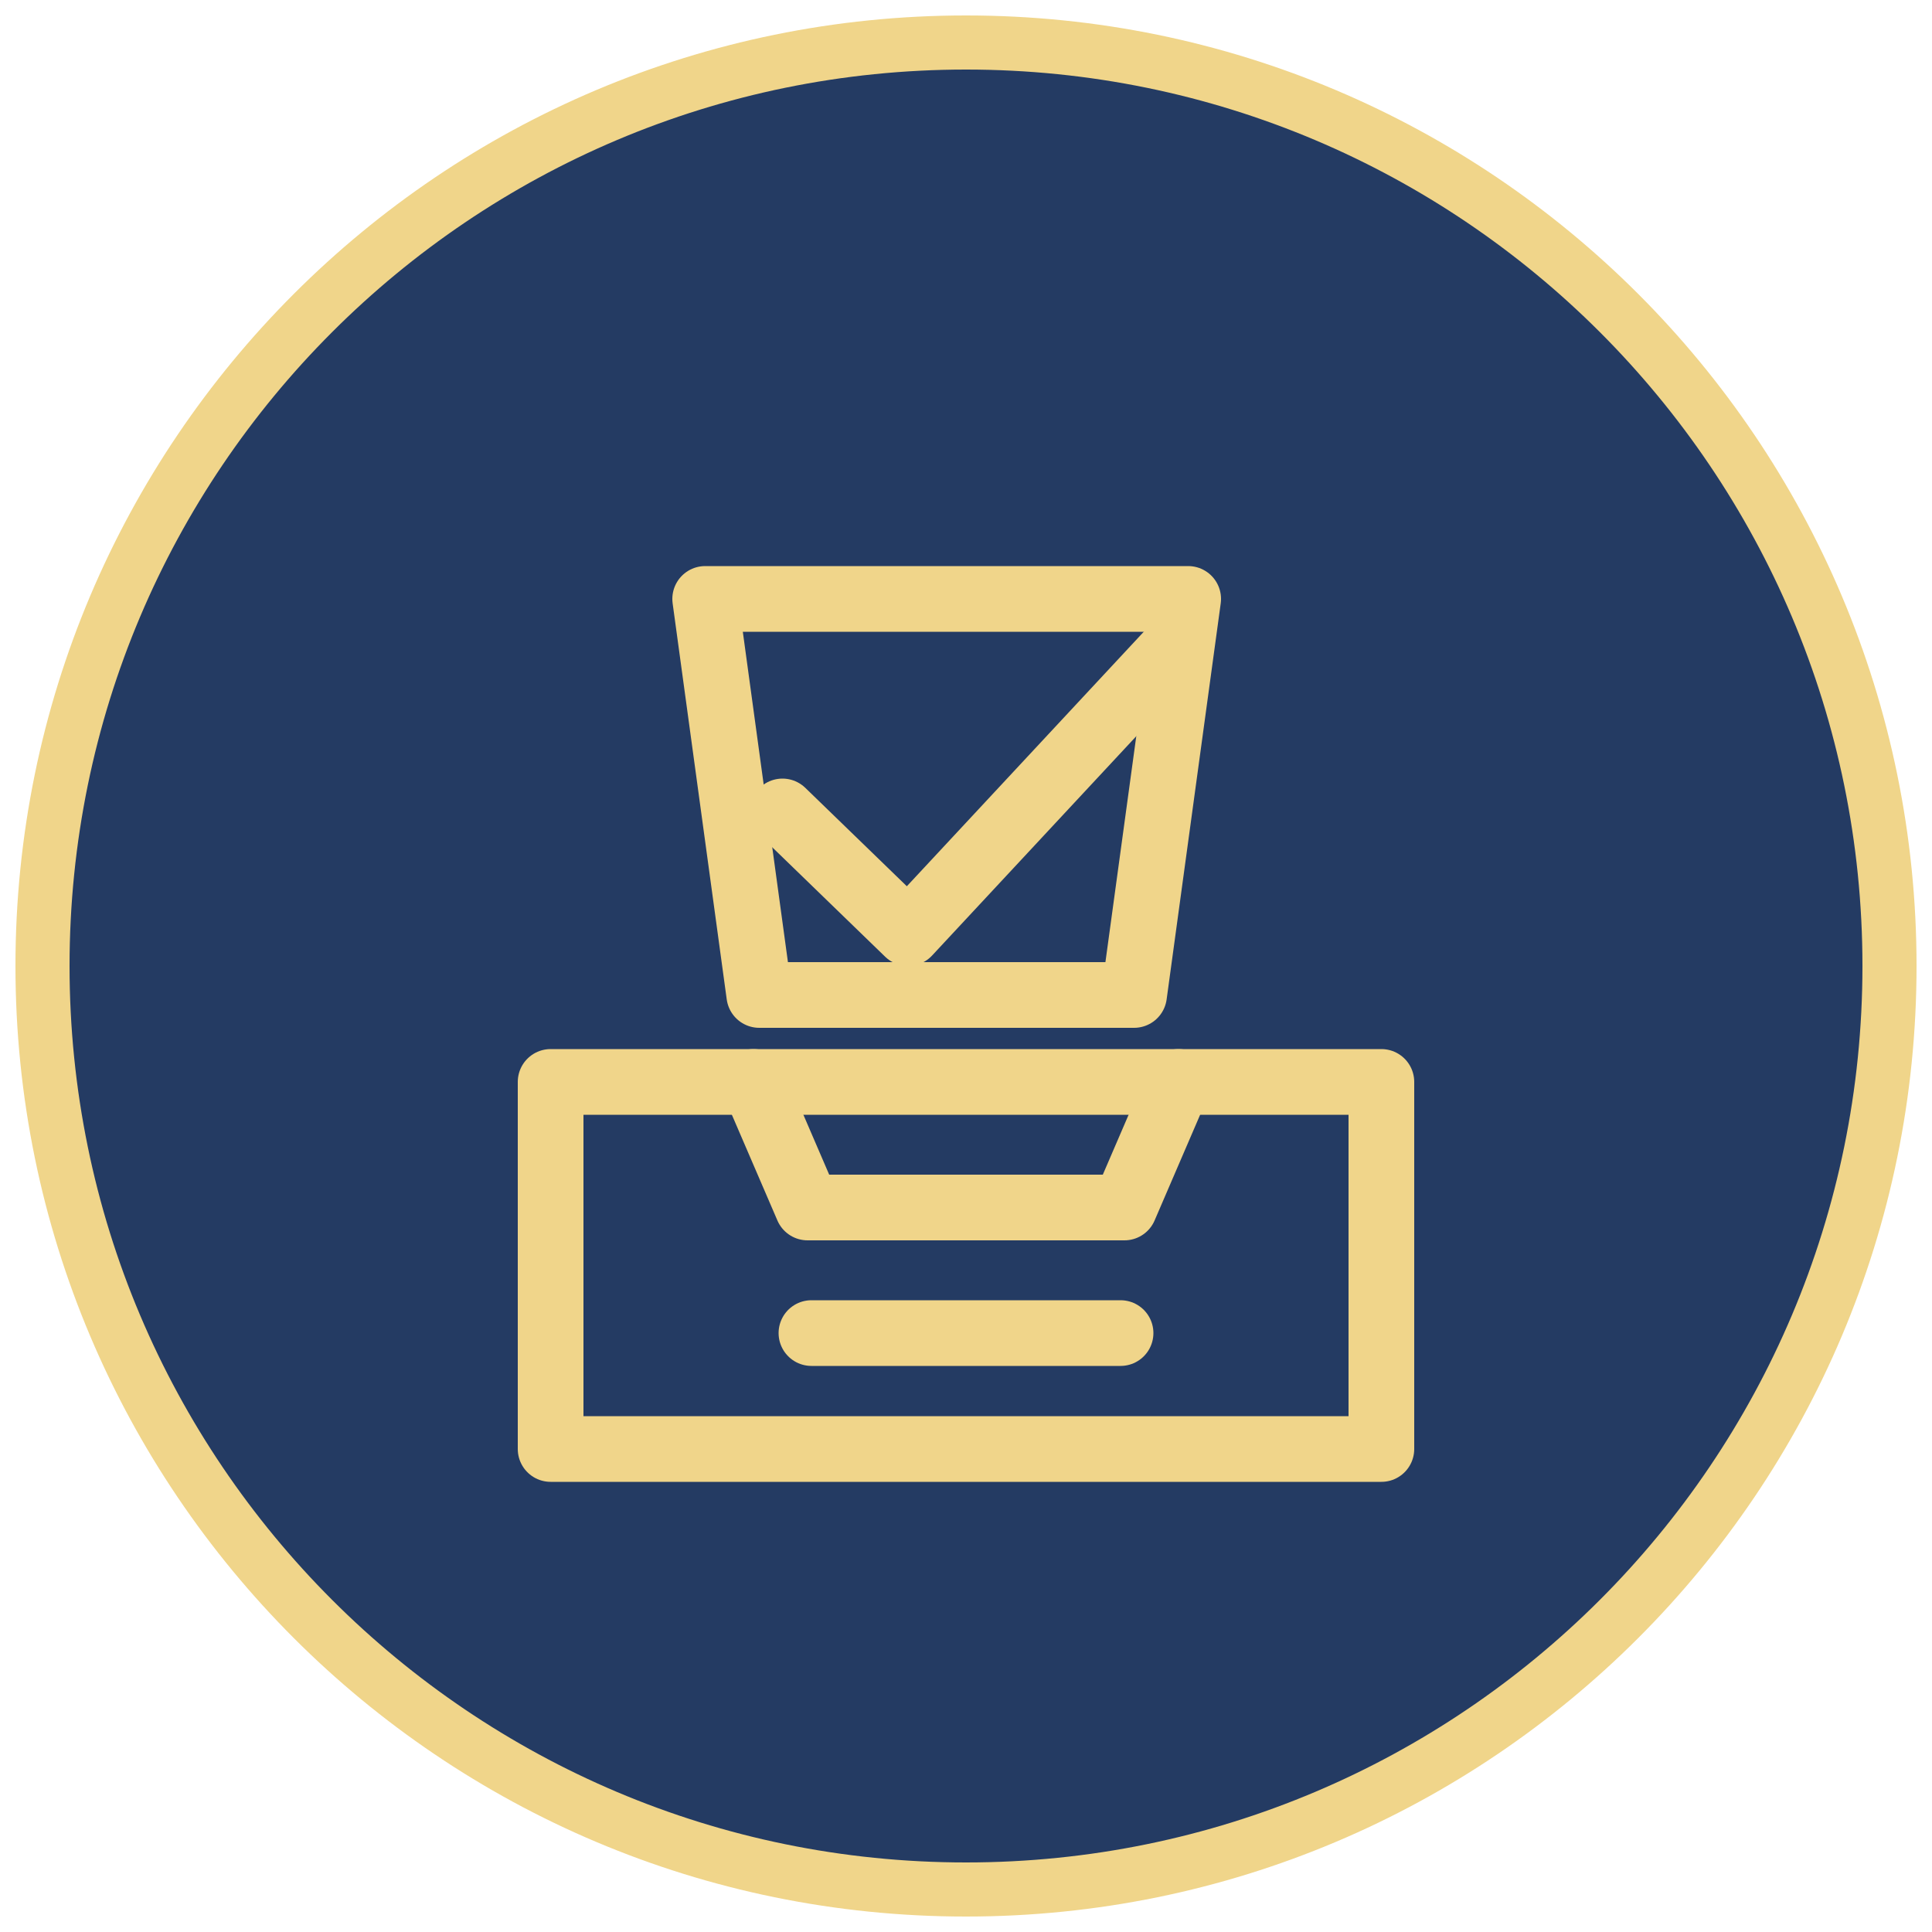
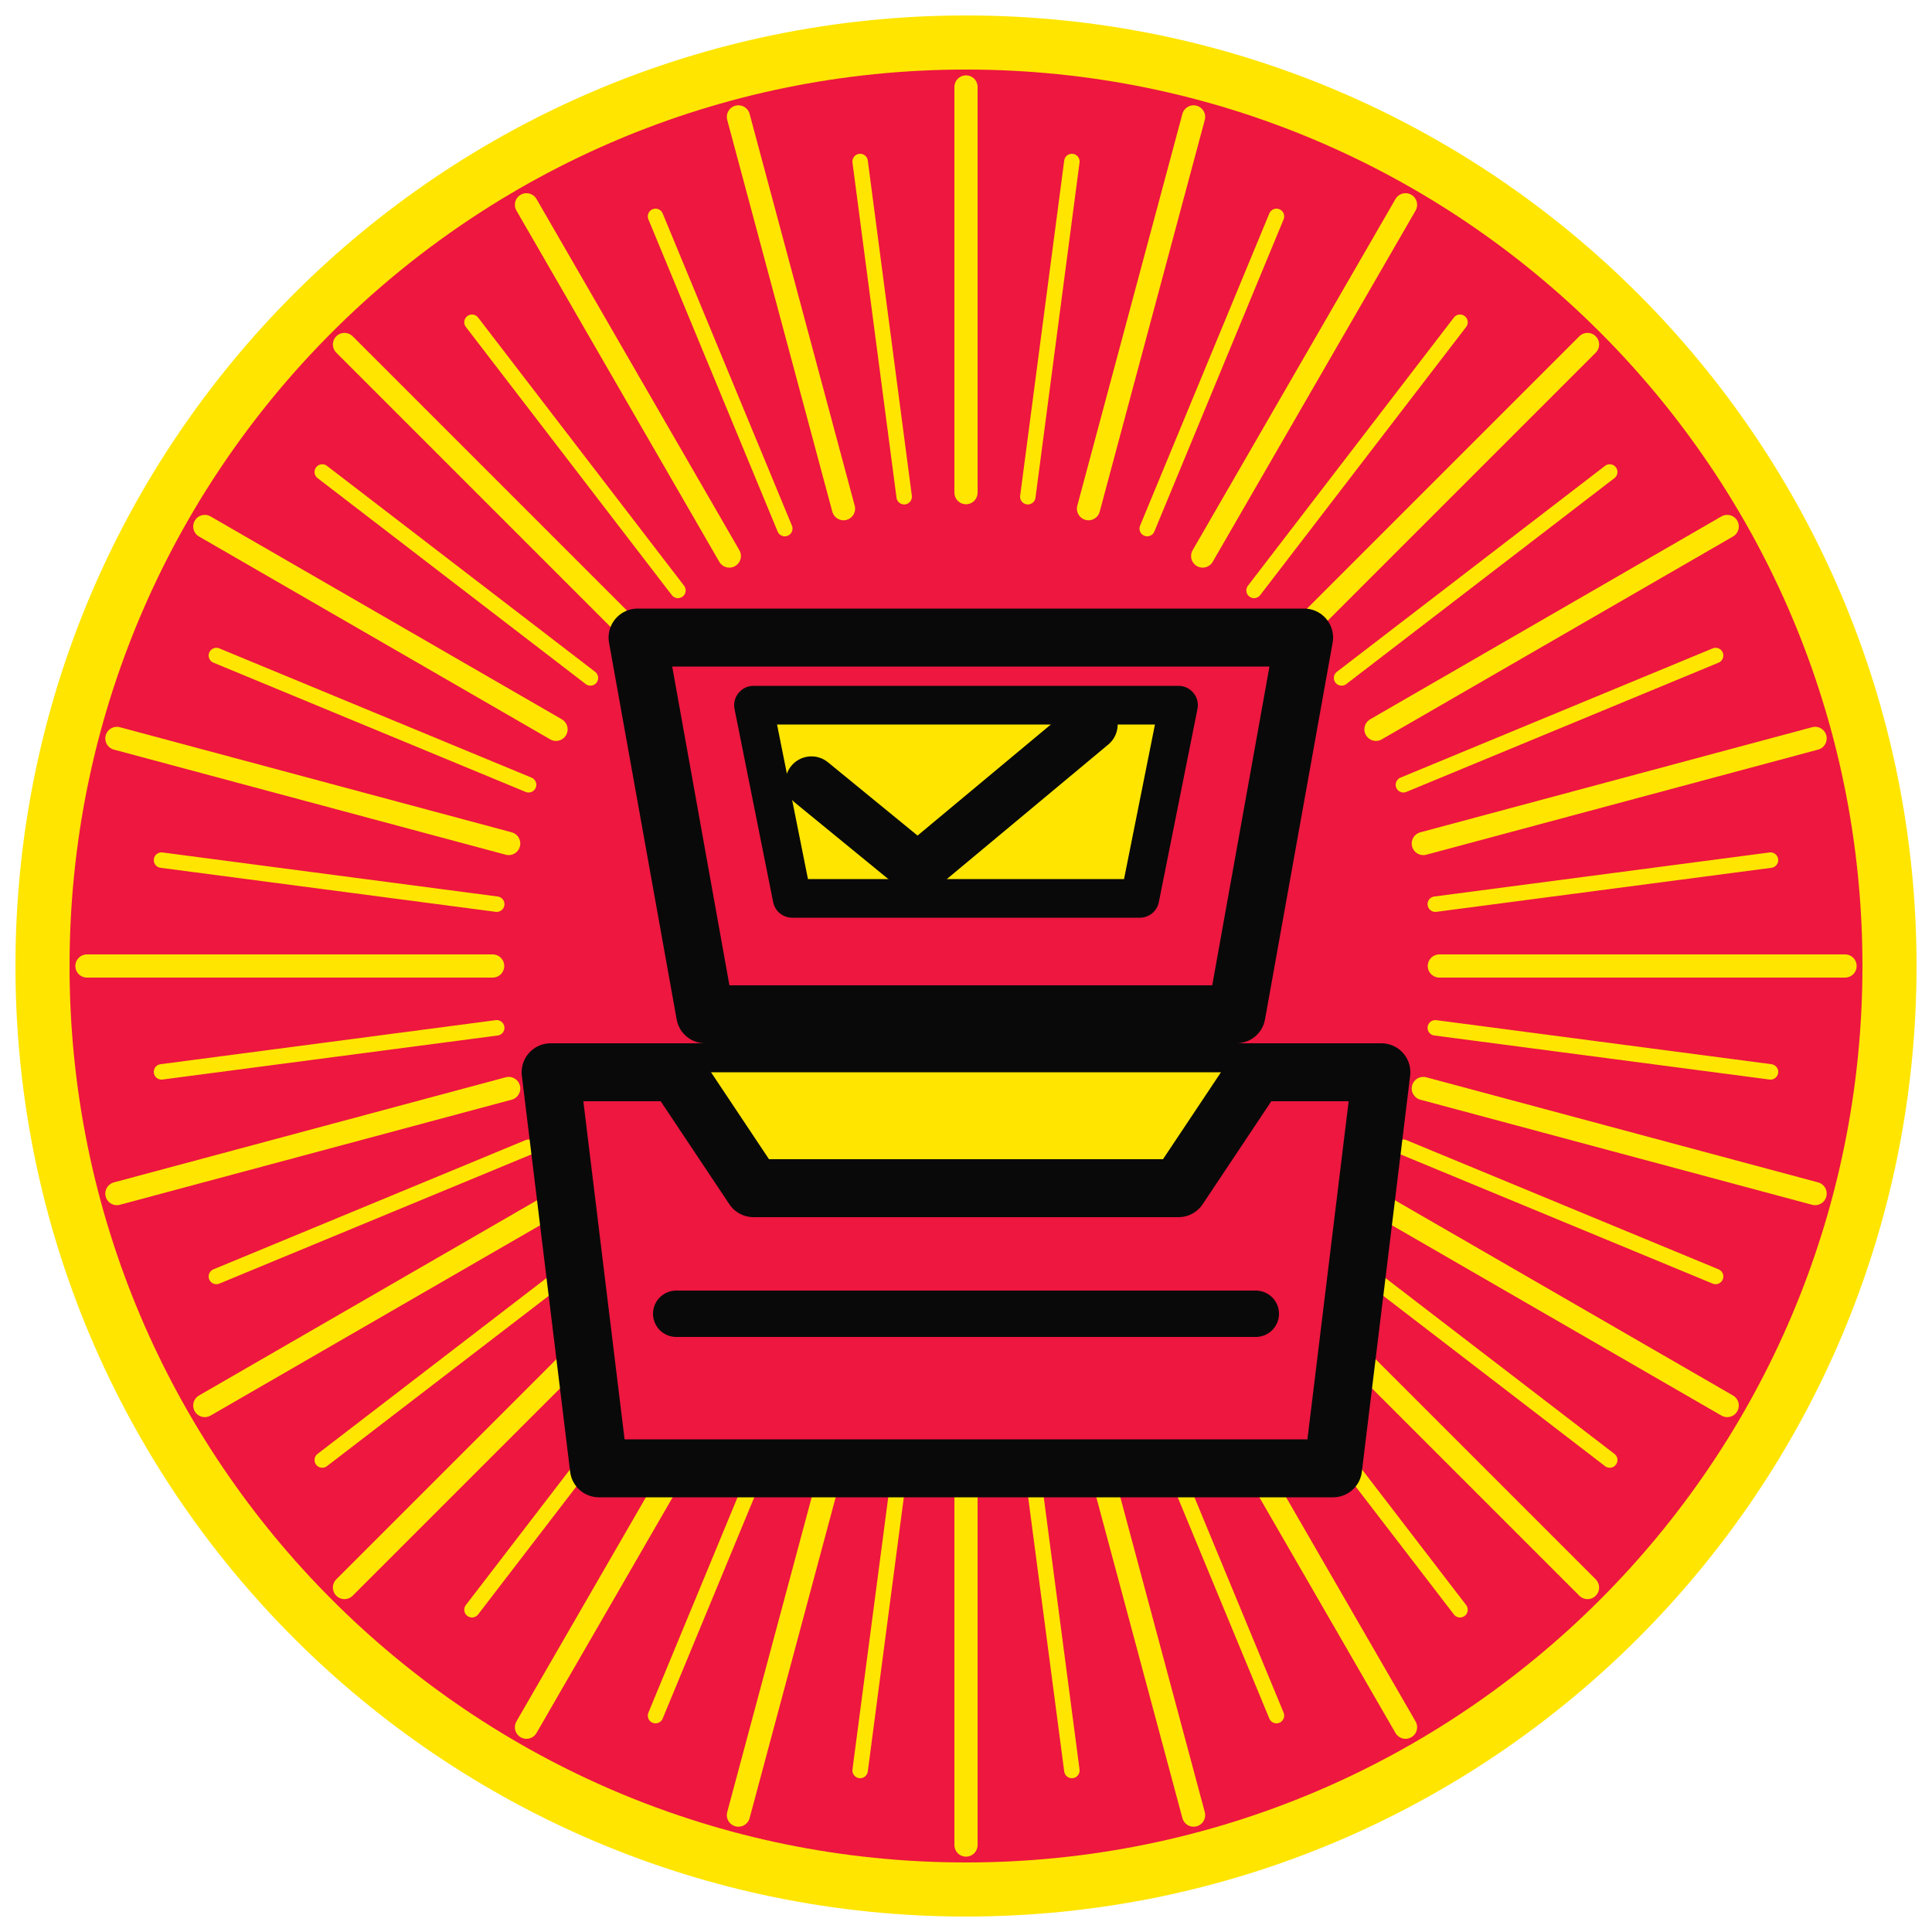
<svg xmlns="http://www.w3.org/2000/svg" width="1000" height="1000" viewBox="0 0 1000 1000">
-   <circle cx="500" cy="500" r="478" fill="#243B63" stroke="#F0D58A" stroke-width="28" />
-   <g fill="none" stroke="#F0D58A" stroke-width="34" stroke-linecap="round" stroke-linejoin="round">
-     <path d="M365 310h250l-28 205H393z" />
-     <path d="M405 420l65 63 135-145" />
-     <path d="M285 560h430v190H285z" />
-     <path d="M390 560l28 65h164l28-65" />
-     <path d="M420 690h160" />
+   <defs>
+     <clipPath id="disc">
+       <circle cx="500" cy="500" r="478" />
+     </clipPath>
+   </defs>
+   <circle cx="500" cy="500" r="478" fill="#ED1740" stroke="#FFE500" stroke-width="28" />
+   <g clip-path="url(#disc)">
+     <path d="M745.0 500.0L955.0 500.0" stroke="#FFE500" stroke-width="12" stroke-linecap="round" />
+     <path d="M742.9 532.0L916.4 554.8" stroke="#FFE500" stroke-width="8" stroke-linecap="round" />
+     <path d="M736.7 563.4L939.5 617.8" stroke="#FFE500" stroke-width="12" stroke-linecap="round" />
+     <path d="M726.4 593.8L888.0 660.7" stroke="#FFE500" stroke-width="8" stroke-linecap="round" />
+     <path d="M712.2 622.5L894.0 727.5" stroke="#FFE500" stroke-width="12" stroke-linecap="round" />
+     <path d="M694.4 649.1L833.2 755.7" stroke="#FFE500" stroke-width="8" stroke-linecap="round" />
+     <path d="M673.2 673.2L821.7 821.7" stroke="#FFE500" stroke-width="12" stroke-linecap="round" />
+     <path d="M649.1 694.4L755.7 833.2" stroke="#FFE500" stroke-width="8" stroke-linecap="round" />
+     <path d="M622.5 712.2L727.5 894.0" stroke="#FFE500" stroke-width="12" stroke-linecap="round" />
+     <path d="M593.8 726.4L660.7 888.0" stroke="#FFE500" stroke-width="8" stroke-linecap="round" />
+     <path d="M563.4 736.7L617.8 939.5" stroke="#FFE500" stroke-width="12" stroke-linecap="round" />
+     <path d="M532.0 742.9L554.8 916.4" stroke="#FFE500" stroke-width="8" stroke-linecap="round" />
+     <path d="M500.0 745.0L500.0 955.0" stroke="#FFE500" stroke-width="12" stroke-linecap="round" />
+     <path d="M468.0 742.9L445.2 916.4" stroke="#FFE500" stroke-width="8" stroke-linecap="round" />
+     <path d="M436.6 736.7L382.2 939.5" stroke="#FFE500" stroke-width="12" stroke-linecap="round" />
+     <path d="M406.2 726.4L339.3 888.0" stroke="#FFE500" stroke-width="8" stroke-linecap="round" />
+     <path d="M377.5 712.2L272.5 894.0" stroke="#FFE500" stroke-width="12" stroke-linecap="round" />
+     <path d="M350.9 694.4L244.3 833.2" stroke="#FFE500" stroke-width="8" stroke-linecap="round" />
+     <path d="M326.8 673.2L178.3 821.7" stroke="#FFE500" stroke-width="12" stroke-linecap="round" />
+     <path d="M305.6 649.1L166.8 755.7" stroke="#FFE500" stroke-width="8" stroke-linecap="round" />
+     <path d="M287.8 622.5L106.0 727.5" stroke="#FFE500" stroke-width="12" stroke-linecap="round" />
+     <path d="M273.6 593.8L112.0 660.7" stroke="#FFE500" stroke-width="8" stroke-linecap="round" />
+     <path d="M263.3 563.4L60.5 617.8" stroke="#FFE500" stroke-width="12" stroke-linecap="round" />
+     <path d="M257.1 532.0L83.6 554.8" stroke="#FFE500" stroke-width="8" stroke-linecap="round" />
+     <path d="M255.0 500.0L45.0 500.0" stroke="#FFE500" stroke-width="12" stroke-linecap="round" />
+     <path d="M257.1 468.0L83.6 445.2" stroke="#FFE500" stroke-width="8" stroke-linecap="round" />
+     <path d="M263.3 436.6L60.5 382.2" stroke="#FFE500" stroke-width="12" stroke-linecap="round" />
+     <path d="M273.6 406.2L112.0 339.3" stroke="#FFE500" stroke-width="8" stroke-linecap="round" />
+     <path d="M287.8 377.5L106.0 272.5" stroke="#FFE500" stroke-width="12" stroke-linecap="round" />
+     <path d="M305.6 350.9L166.8 244.3" stroke="#FFE500" stroke-width="8" stroke-linecap="round" />
+     <path d="M326.8 326.8L178.3 178.3" stroke="#FFE500" stroke-width="12" stroke-linecap="round" />
+     <path d="M350.9 305.6L244.3 166.8" stroke="#FFE500" stroke-width="8" stroke-linecap="round" />
+     <path d="M377.5 287.8L272.5 106.0" stroke="#FFE500" stroke-width="12" stroke-linecap="round" />
+     <path d="M406.2 273.6L339.3 112.0" stroke="#FFE500" stroke-width="8" stroke-linecap="round" />
+     <path d="M436.6 263.3L382.2 60.5" stroke="#FFE500" stroke-width="12" stroke-linecap="round" />
+     <path d="M468.0 257.1L445.2 83.6" stroke="#FFE500" stroke-width="8" stroke-linecap="round" />
+     <path d="M500.0 255.0L500.0 45.0" stroke="#FFE500" stroke-width="12" stroke-linecap="round" />
+     <path d="M532.0 257.1L554.8 83.6" stroke="#FFE500" stroke-width="8" stroke-linecap="round" />
+     <path d="M563.4 263.3L617.8 60.5" stroke="#FFE500" stroke-width="12" stroke-linecap="round" />
+     <path d="M593.8 273.6L660.7 112.0" stroke="#FFE500" stroke-width="8" stroke-linecap="round" />
+     <path d="M622.5 287.8L727.5 106.0" stroke="#FFE500" stroke-width="12" stroke-linecap="round" />
+     <path d="M649.1 305.6L755.7 166.8" stroke="#FFE500" stroke-width="8" stroke-linecap="round" />
+     <path d="M673.2 326.8L821.7 178.3" stroke="#FFE500" stroke-width="12" stroke-linecap="round" />
+     <path d="M694.4 350.9L833.2 244.3" stroke="#FFE500" stroke-width="8" stroke-linecap="round" />
+     <path d="M712.2 377.5L894.0 272.5" stroke="#FFE500" stroke-width="12" stroke-linecap="round" />
+     <path d="M726.4 406.2L888.0 339.3" stroke="#FFE500" stroke-width="8" stroke-linecap="round" />
+     <path d="M736.7 436.6L939.5 382.2" stroke="#FFE500" stroke-width="12" stroke-linecap="round" />
+     <path d="M742.9 468.0L916.4 445.2" stroke="#FFE500" stroke-width="8" stroke-linecap="round" />
+   </g>
+   <g stroke="#090909" stroke-width="30" stroke-linejoin="round" stroke-linecap="round">
+     <path d="M330 330L675 330L640 525L365 525Z" fill="#ED1740" />
+     <path d="M390 365L610 365L590 465L410 465Z" fill="#FFE500" stroke-width="20" />
+     <path d="M420 405L475 450L565 375" fill="none" stroke="#090909" stroke-width="27" />
+     <path d="M285 555L715 555L690 760L310 760Z" fill="#ED1740" />
+     <path d="M350 555L390 615L610 615L650 555" fill="#FFE500" />
+     <path d="M350 680H650" fill="none" stroke="#090909" stroke-width="24" />
  </g>
</svg>
